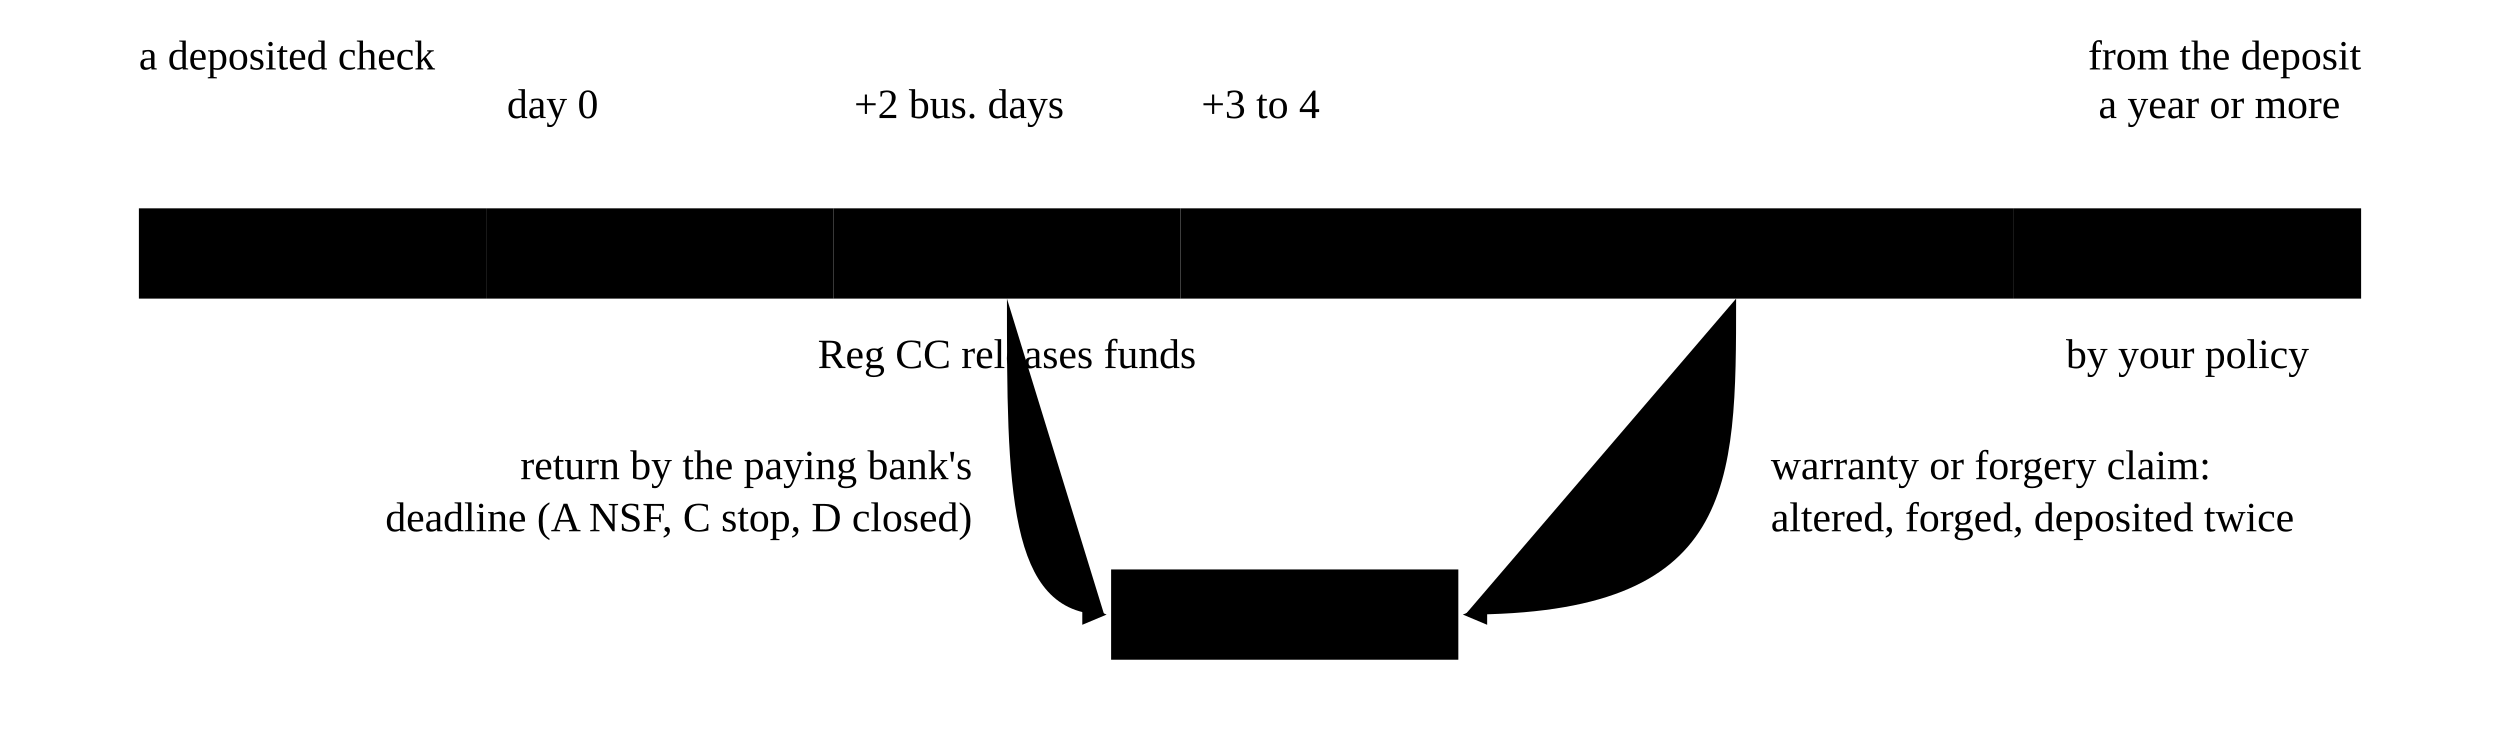
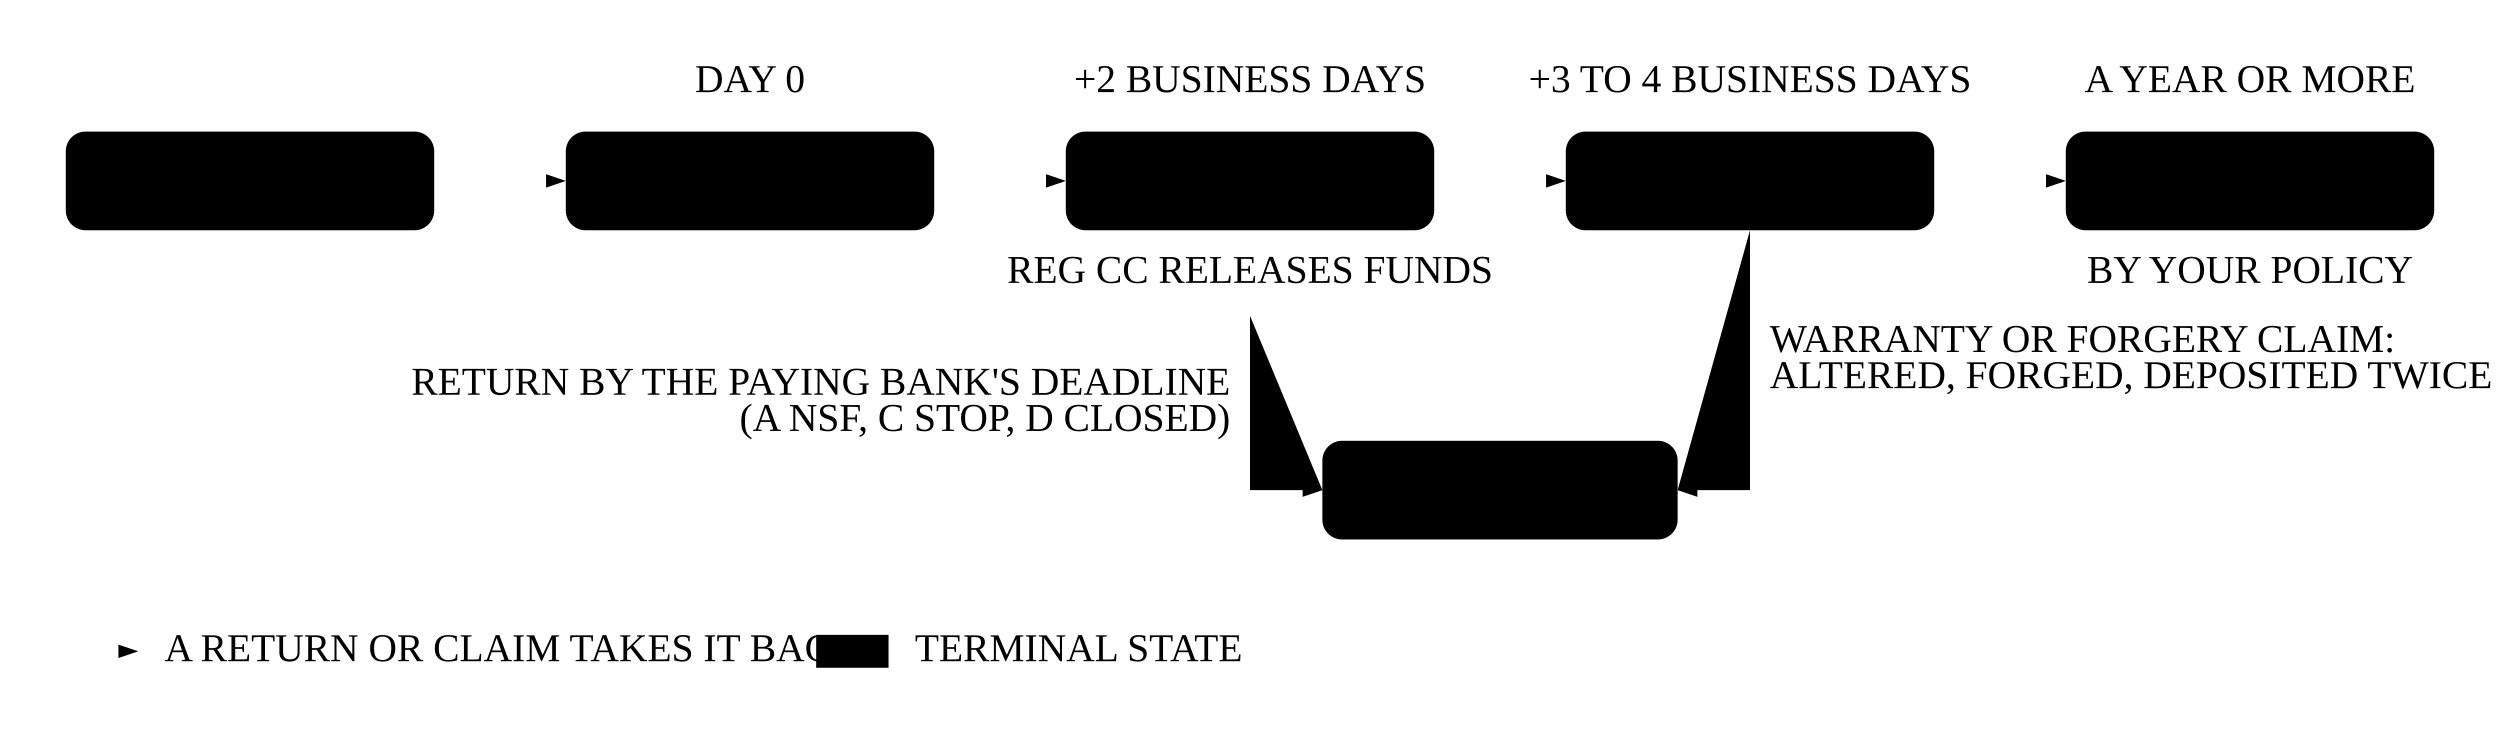
- <svg xmlns="http://www.w3.org/2000/svg" viewBox="0 0 720 210">
+ <svg xmlns="http://www.w3.org/2000/svg" class="dwg" viewBox="0 0 760 222">
  <defs>
-     <marker id="chk-ah" viewBox="0 0 10 10" refX="9" refY="5" markerWidth="7" markerHeight="7" markerUnits="userSpaceOnUse" orient="auto-start-reverse">
-       <path class="ah" d="M0,0.8L10,5L0,9.2Z" />
+     <marker id="chk-ah" viewBox="0 0 10 10" refX="10" refY="5" markerWidth="6" markerHeight="6" markerUnits="userSpaceOnUse" orient="auto-start-reverse">
+       <path class="ah ink" d="M0,1.6L10,5L0,8.4Z" />
    </marker>
+     <marker id="chk-ah-hl" viewBox="0 0 10 10" refX="10" refY="5" markerWidth="6" markerHeight="6" markerUnits="userSpaceOnUse" orient="auto-start-reverse">
+       <path class="ah hl" d="M0,1.6L10,5L0,8.4Z" />
+     </marker>
+     <pattern id="chk-hatch" width="5" height="5" patternUnits="userSpaceOnUse" patternTransform="rotate(45)">
+       <path class="hatch-ln" d="M0,0V5" />
+     </pattern>
  </defs>
-   <text class="cap" x="40" y="20">a deposited check</text>
-   <text class="cap" x="680" y="20" text-anchor="end">from the deposit</text>
-   <path class="ln" d="M140,46H680" />
-   <path class="ln" d="M140,40V58M240,40V58M340,40V58M680,40V58" />
-   <text class="t dim" x="146" y="34">day 0</text>
-   <text class="t dim" x="246" y="34">+2 bus. days</text>
-   <text class="t dim" x="346" y="34">+3 to 4</text>
-   <text class="t dim" x="674" y="34" text-anchor="end">a year or more</text>
-   <rect class="cell" x="40" y="60" width="100" height="26" />
-   <text class="t" x="90" y="73" text-anchor="middle" dominant-baseline="central">scanned</text>
-   <rect class="cell" x="140" y="60" width="100" height="26" />
-   <text class="t" x="190" y="73" text-anchor="middle" dominant-baseline="central">deposited</text>
-   <rect class="cell" x="240" y="60" width="100" height="26" />
-   <text class="t" x="290" y="73" text-anchor="middle" dominant-baseline="central">available</text>
-   <rect class="cell" x="340" y="60" width="240" height="26" />
-   <text class="t" x="460" y="73" text-anchor="middle" dominant-baseline="central">probably good</text>
-   <rect class="cell hl end" x="580" y="60" width="100" height="26" />
-   <text class="t hl" x="630" y="73" text-anchor="middle" dominant-baseline="central">final</text>
-   <text class="n" x="290" y="106" text-anchor="middle">Reg CC releases funds</text>
-   <text class="n hl" x="630" y="106" text-anchor="middle">by your policy</text>
-   <path class="ln dash" d="M290,86C290,140 290,177 318,177" marker-end="url(#chk-ah)" />
-   <text class="n" x="280" y="138" text-anchor="end">return by the paying bank's</text>
-   <text class="n" x="280" y="153" text-anchor="end">deadline (A NSF, C stop, D closed)</text>
-   <path class="ln dash" d="M500,86C500,140 500,177 422,177" marker-end="url(#chk-ah)" />
-   <text class="n" x="510" y="138">warranty or forgery claim:</text>
-   <text class="n" x="510" y="153">altered, forged, deposited twice</text>
-   <rect class="cell ghost end" x="320" y="164" width="100" height="26" />
-   <text class="t dim" x="370" y="177" text-anchor="middle" dominant-baseline="central">returned</text>
+   <rect class="obj fill-2" x="20" y="40" width="112" height="30" rx="6" />
+   <text class="tc" x="76" y="58" text-anchor="middle">scanned</text>
+   <text class="sl" x="228" y="28" text-anchor="middle">DAY 0</text>
+   <rect class="obj fill-2" x="172" y="40" width="112" height="30" rx="6" />
+   <text class="tc" x="228" y="58" text-anchor="middle">deposited</text>
+   <text class="sl" x="380" y="28" text-anchor="middle">+2 BUSINESS DAYS</text>
+   <rect class="obj fill-2" x="324" y="40" width="112" height="30" rx="6" />
+   <text class="tc" x="380" y="58" text-anchor="middle">available</text>
+   <text class="sl" x="532" y="28" text-anchor="middle">+3 TO 4 BUSINESS DAYS</text>
+   <rect class="obj fill-2" x="476" y="40" width="112" height="30" rx="6" />
+   <text class="tc" x="532" y="58" text-anchor="middle">probably good</text>
+   <text class="sl" x="684" y="28" text-anchor="middle">A YEAR OR MORE</text>
+   <rect class="obj hl" x="628" y="40" width="112" height="30" rx="6" />
+   <rect class="obj hl" x="631" y="43" width="106" height="24" rx="4" />
+   <text class="tc hl" x="684" y="58" text-anchor="middle">final</text>
+   <path class="flow" d="M132,55L172,55" marker-end="url(#chk-ah)" />
+   <path class="flow" d="M284,55L324,55" marker-end="url(#chk-ah)" />
+   <path class="flow" d="M436,55L476,55" marker-end="url(#chk-ah)" />
+   <path class="flow" d="M588,55L628,55" marker-end="url(#chk-ah)" />
+   <text class="sl" x="380" y="86" text-anchor="middle">REG CC RELEASES FUNDS</text>
+   <text class="sl hl" x="684" y="86" text-anchor="middle">BY YOUR POLICY</text>
+   <rect class="obj fill-1" x="402" y="134" width="108" height="30" rx="6" />
+   <rect class="obj" x="405" y="137" width="102" height="24" rx="4" />
+   <text class="tc" x="456" y="152" text-anchor="middle">returned</text>
+   <path class="flow alt" d="M380,96L380,149L402,149" marker-end="url(#chk-ah)" />
+   <text class="sl ko" x="374" y="120" text-anchor="end">RETURN BY THE PAYING BANK'S DEADLINE</text>
+   <text class="sl ko" x="374" y="131" text-anchor="end">(A NSF, C STOP, D CLOSED)</text>
+   <path class="flow alt" d="M532,70L532,149L510,149" marker-end="url(#chk-ah)" />
+   <text class="sl ko" x="538" y="107">WARRANTY OR FORGERY CLAIM:</text>
+   <text class="sl ko" x="538" y="118">ALTERED, FORGED, DEPOSITED TWICE</text>
+   <path class="flow alt" d="M20,198L42,198" marker-end="url(#chk-ah)" />
+   <text class="sl" x="50" y="201">A RETURN OR CLAIM TAKES IT BACK</text>
+   <rect class="obj fill-2" x="248.12" y="193" width="22" height="10" />
+   <rect class="obj" x="251.12" y="196" width="16" height="4" />
+   <text class="sl" x="278.12" y="201">TERMINAL STATE</text>
</svg>
